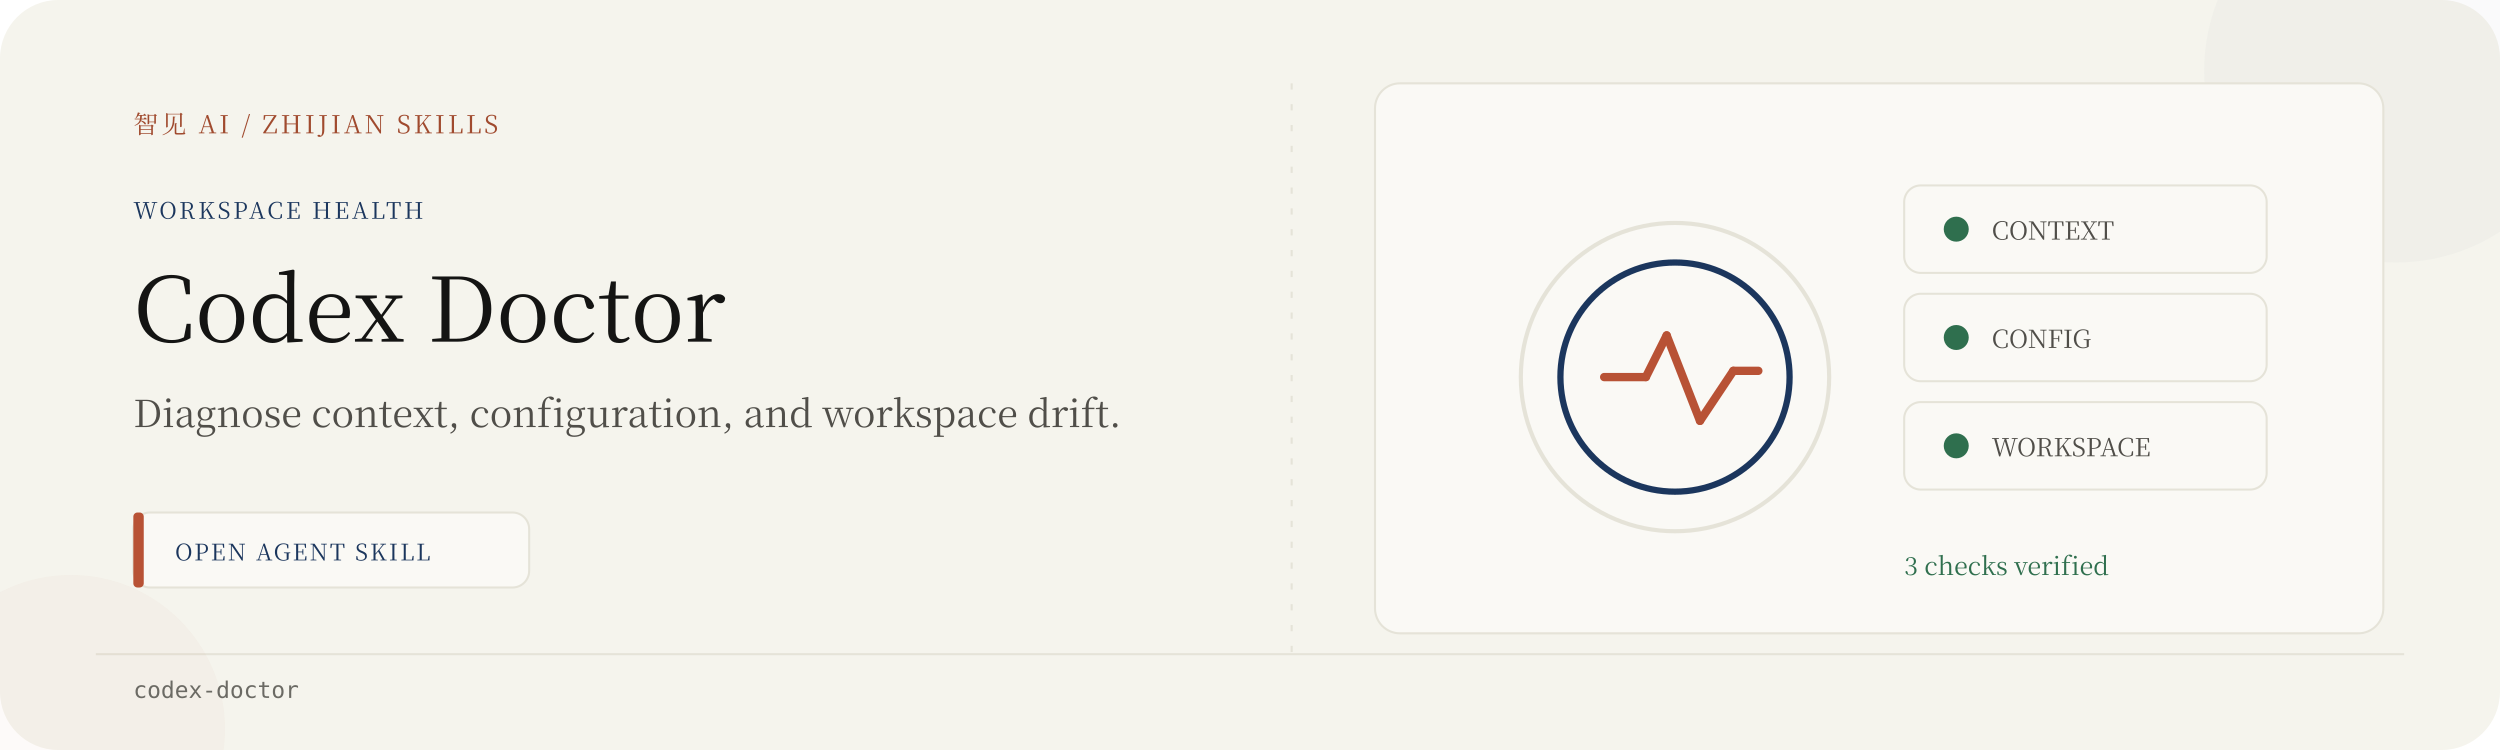
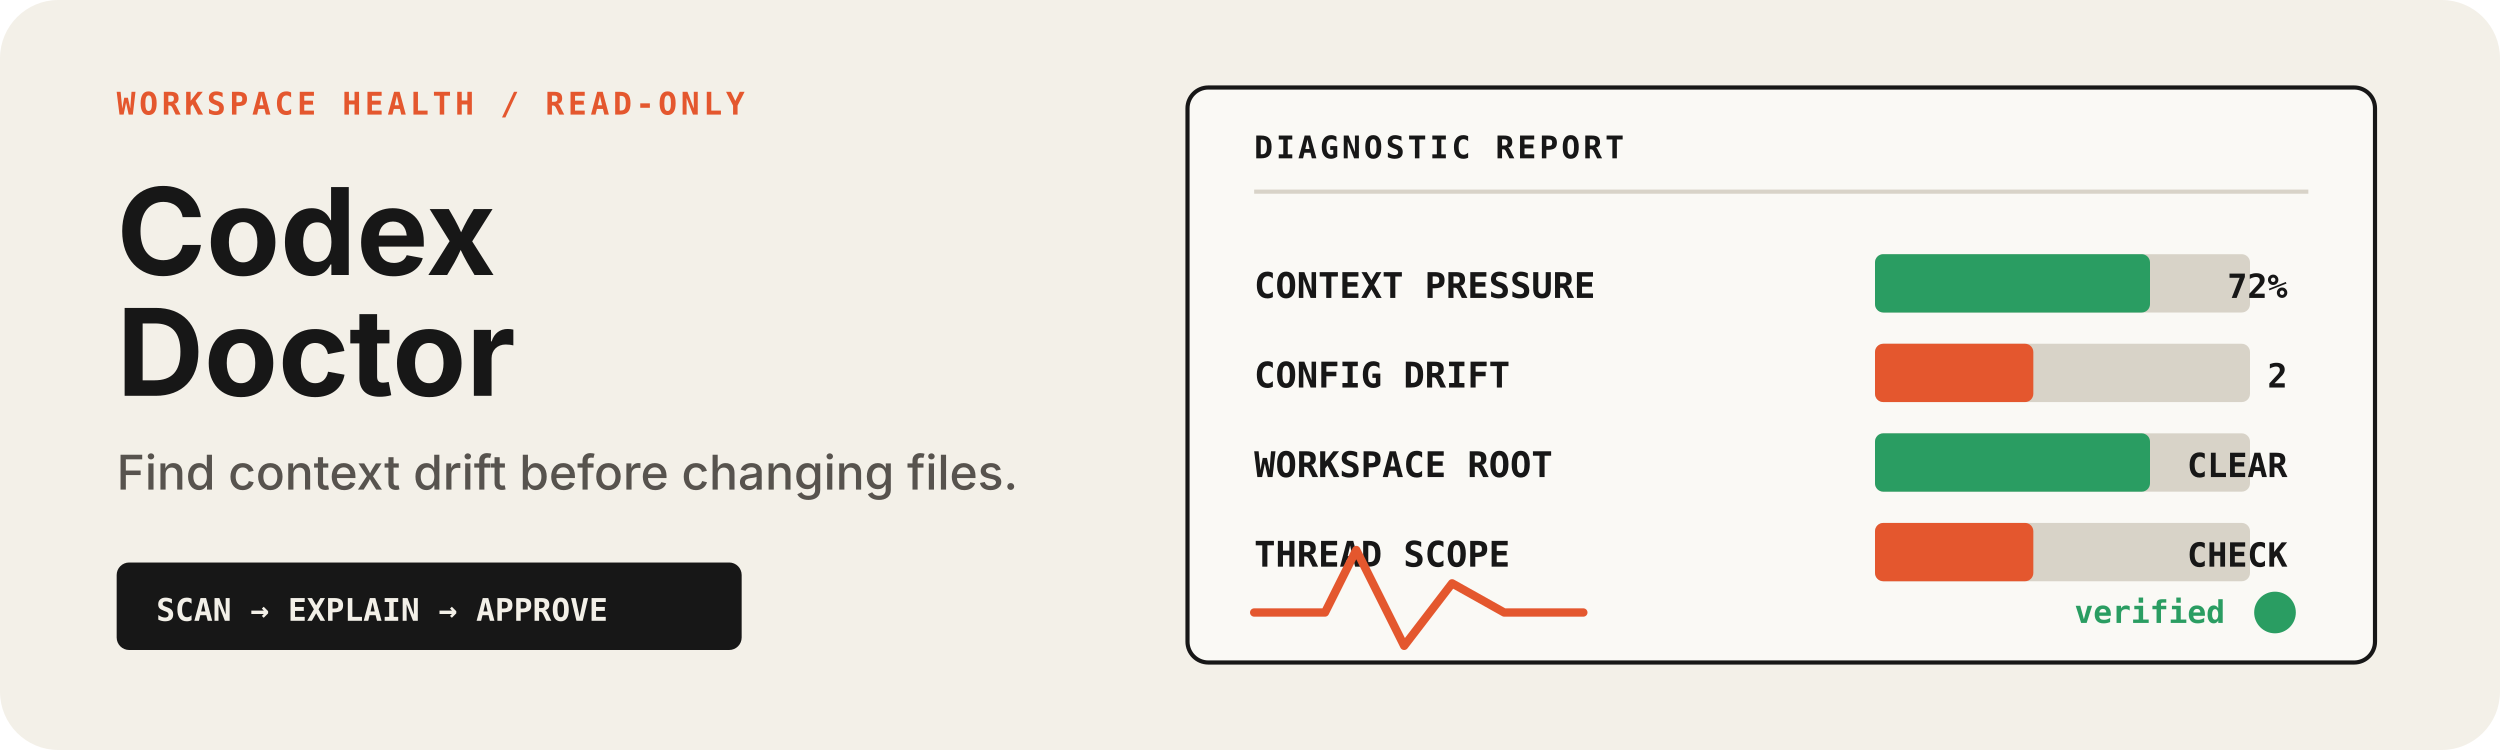
- <svg xmlns="http://www.w3.org/2000/svg" viewBox="0 0 1200 360" role="img" aria-labelledby="title desc">
-   <rect width="1200" height="360" rx="28" fill="#F5F4ED" />
-   <path d="M46 314 H1154" stroke="#E5E3D8" stroke-width="1" />
-   <path d="M620 40 V320" stroke="#E5E3D8" stroke-width="1" stroke-dasharray="3 7" />
-   <circle cx="1150" cy="34" r="92" fill="#1B365D" opacity="0.025" />
-   <circle cx="34" cy="350" r="74" fill="#B85235" opacity="0.035" />
-   <text x="64" y="64" fill="#A04A2E" font-family="'Source Han Serif SC VF','Source Han Serif SC','Noto Serif CJK SC','Songti SC',STSong,SimSun,Georgia,serif" font-size="12" font-weight="500" letter-spacing="1.4">智见 AI  /  ZHIJIAN SKILLS</text>
-   <text x="64" y="105" fill="#1B365D" font-family="'Source Han Serif SC VF','Source Han Serif SC','Noto Serif CJK SC','Songti SC',STSong,SimSun,Georgia,serif" font-size="11" font-weight="500" letter-spacing="1.3">WORKSPACE HEALTH</text>
-   <text x="64" y="164" fill="#141413" font-family="'Source Han Serif SC VF','Source Han Serif SC','Noto Serif CJK SC','Songti SC',STSong,SimSun,Georgia,serif" font-size="43" font-weight="500">Codex Doctor</text>
-   <text x="64" y="205" fill="#504E49" font-family="'Source Han Serif SC VF','Source Han Serif SC','Noto Serif CJK SC','Songti SC',STSong,SimSun,Georgia,serif" font-size="18" font-weight="400">Diagnose context, configuration, and workspace drift.</text>
-   <rect x="64" y="246" width="190" height="36" rx="8" fill="#FAF9F5" stroke="#E5E3D8" stroke-width="1" />
-   <rect x="64" y="246" width="5" height="36" rx="2" fill="#B85235" stroke="none" stroke-width="1" />
-   <text x="84" y="269" fill="#1B365D" font-family="'Source Han Serif SC VF','Source Han Serif SC','Noto Serif CJK SC','Songti SC',STSong,SimSun,Georgia,serif" font-size="11" font-weight="500" letter-spacing="1">OPEN AGENT SKILL</text>
-   <text x="64" y="335" fill="#6B6A64" font-family="'SF Mono','JetBrains Mono',Menlo,Consolas,monospace" font-size="11" font-weight="400">codex-doctor</text>
-   <rect x="660" y="40" width="484" height="264" rx="12" fill="#FAF9F5" stroke="#E5E3D8" stroke-width="1" />
-   <circle cx="804" cy="181" r="74" fill="#FAF9F5" stroke="#E5E3D8" stroke-width="2" />
-   <circle cx="804" cy="181" r="55" fill="none" stroke="#1B365D" stroke-width="3" />
-   <line x1="770" y1="181" x2="790" y2="181" stroke="#B85235" stroke-width="4" stroke-linecap="round" />
-   <line x1="790" y1="181" x2="800" y2="161" stroke="#B85235" stroke-width="4" stroke-linecap="round" />
-   <line x1="800" y1="161" x2="816" y2="202" stroke="#B85235" stroke-width="4" stroke-linecap="round" />
-   <line x1="816" y1="202" x2="832" y2="178" stroke="#B85235" stroke-width="4" stroke-linecap="round" />
-   <line x1="832" y1="178" x2="844" y2="178" stroke="#B85235" stroke-width="4" stroke-linecap="round" />
-   <rect x="914" y="89" width="174" height="42" rx="8" fill="#FAF9F5" stroke="#E5E3D8" stroke-width="1" />
-   <circle cx="939" cy="110" r="6" fill="#2F6F4E" stroke="none" stroke-width="1" />
-   <text x="956" y="115" fill="#504E49" font-family="'Source Han Serif SC VF','Source Han Serif SC','Noto Serif CJK SC','Songti SC',STSong,SimSun,Georgia,serif" font-size="12" font-weight="500">CONTEXT</text>
-   <rect x="914" y="141" width="174" height="42" rx="8" fill="#FAF9F5" stroke="#E5E3D8" stroke-width="1" />
-   <circle cx="939" cy="162" r="6" fill="#2F6F4E" stroke="none" stroke-width="1" />
-   <text x="956" y="167" fill="#504E49" font-family="'Source Han Serif SC VF','Source Han Serif SC','Noto Serif CJK SC','Songti SC',STSong,SimSun,Georgia,serif" font-size="12" font-weight="500">CONFIG</text>
-   <rect x="914" y="193" width="174" height="42" rx="8" fill="#FAF9F5" stroke="#E5E3D8" stroke-width="1" />
-   <circle cx="939" cy="214" r="6" fill="#2F6F4E" stroke="none" stroke-width="1" />
-   <text x="956" y="219" fill="#504E49" font-family="'Source Han Serif SC VF','Source Han Serif SC','Noto Serif CJK SC','Songti SC',STSong,SimSun,Georgia,serif" font-size="12" font-weight="500">WORKSPACE</text>
-   <text x="914" y="276" fill="#2F6F4E" font-family="'Source Han Serif SC VF','Source Han Serif SC','Noto Serif CJK SC','Songti SC',STSong,SimSun,Georgia,serif" font-size="12" font-weight="500">3 checks verified</text>
+ <svg xmlns="http://www.w3.org/2000/svg" viewBox="0 0 1200 360" role="img" aria-labelledby="title desc" data-composition="diagnostic-report">
+   <rect width="1200" height="360" rx="28" fill="#F3F0E8" />
+   <g data-composition="diagnostic-report">
+     <text x="56" y="55" fill="#E4572E" font-family="ui-monospace,'SFMono-Regular',Menlo,monospace" font-size="15" font-weight="700" letter-spacing="1.8">WORKSPACE HEALTH / READ-ONLY</text>
+     <text x="56" y="132" fill="#171717" font-family="-apple-system,BlinkMacSystemFont,'Segoe UI','PingFang SC',sans-serif" font-size="58" font-weight="700">Codex</text>
+     <text x="56" y="190" fill="#171717" font-family="-apple-system,BlinkMacSystemFont,'Segoe UI','PingFang SC',sans-serif" font-size="58" font-weight="700">Doctor</text>
+     <text x="56" y="235" fill="#57534E" font-family="-apple-system,BlinkMacSystemFont,'Segoe UI','PingFang SC',sans-serif" font-size="23" font-weight="450">Find context drift before changing files.</text>
+     <rect x="56" y="270" width="300" height="42" rx="6" fill="#171717" stroke="none" stroke-width="1" />
+     <text x="75" y="298" fill="#F3F0E8" font-family="ui-monospace,'SFMono-Regular',Menlo,monospace" font-size="15" font-weight="700">SCAN  →  EXPLAIN  →  APPROVE</text>
+     <rect x="570" y="42" width="570" height="276" rx="10" fill="#FAF9F5" stroke="#171717" stroke-width="2" />
+     <text x="602" y="76" fill="#171717" font-family="ui-monospace,'SFMono-Regular',Menlo,monospace" font-size="15" font-weight="700" letter-spacing="1.5">DIAGNOSTIC REPORT</text>
+     <line x1="602" y1="92" x2="1108" y2="92" stroke="#D8D3C8" stroke-width="2" />
+     <text x="602" y="143" fill="#171717" font-family="ui-monospace,'SFMono-Regular',Menlo,monospace" font-size="17" font-weight="650">CONTEXT PRESSURE</text>
+     <rect x="900" y="122" width="180" height="28" rx="4" fill="#D8D3C8" stroke="none" stroke-width="1" />
+     <rect x="900" y="122" width="132" height="28" rx="4" fill="#2A9D62" stroke="none" stroke-width="1" />
+     <text x="1098" y="143" fill="#171717" font-family="ui-monospace,'SFMono-Regular',Menlo,monospace" font-size="16" font-weight="700" text-anchor="end">72%</text>
+     <text x="602" y="186" fill="#171717" font-family="ui-monospace,'SFMono-Regular',Menlo,monospace" font-size="17" font-weight="650">CONFIG DRIFT</text>
+     <rect x="900" y="165" width="180" height="28" rx="4" fill="#D8D3C8" stroke="none" stroke-width="1" />
+     <rect x="900" y="165" width="76" height="28" rx="4" fill="#E4572E" stroke="none" stroke-width="1" />
+     <text x="1098" y="186" fill="#171717" font-family="ui-monospace,'SFMono-Regular',Menlo,monospace" font-size="16" font-weight="700" text-anchor="end">2</text>
+     <text x="602" y="229" fill="#171717" font-family="ui-monospace,'SFMono-Regular',Menlo,monospace" font-size="17" font-weight="650">WORKSPACE ROOT</text>
+     <rect x="900" y="208" width="180" height="28" rx="4" fill="#D8D3C8" stroke="none" stroke-width="1" />
+     <rect x="900" y="208" width="132" height="28" rx="4" fill="#2A9D62" stroke="none" stroke-width="1" />
+     <text x="1098" y="229" fill="#171717" font-family="ui-monospace,'SFMono-Regular',Menlo,monospace" font-size="16" font-weight="700" text-anchor="end">CLEAR</text>
+     <text x="602" y="272" fill="#171717" font-family="ui-monospace,'SFMono-Regular',Menlo,monospace" font-size="17" font-weight="650">THREAD SCOPE</text>
+     <rect x="900" y="251" width="180" height="28" rx="4" fill="#D8D3C8" stroke="none" stroke-width="1" />
+     <rect x="900" y="251" width="76" height="28" rx="4" fill="#E4572E" stroke="none" stroke-width="1" />
+     <text x="1098" y="272" fill="#171717" font-family="ui-monospace,'SFMono-Regular',Menlo,monospace" font-size="16" font-weight="700" text-anchor="end">CHECK</text>
+     <path d="M602 294 L636 294 L651 264 L674 310 L697 280 L722 294 L760 294" fill="none" stroke="#E4572E" stroke-width="4" stroke-linecap="round" stroke-linejoin="round" />
+     <circle cx="1092" cy="294" r="10" fill="#2A9D62" stroke="none" stroke-width="1" />
+     <text x="1068" y="299" fill="#2A9D62" font-family="ui-monospace,'SFMono-Regular',Menlo,monospace" font-size="15" font-weight="700" text-anchor="end">verified</text>
+   </g>
</svg>
